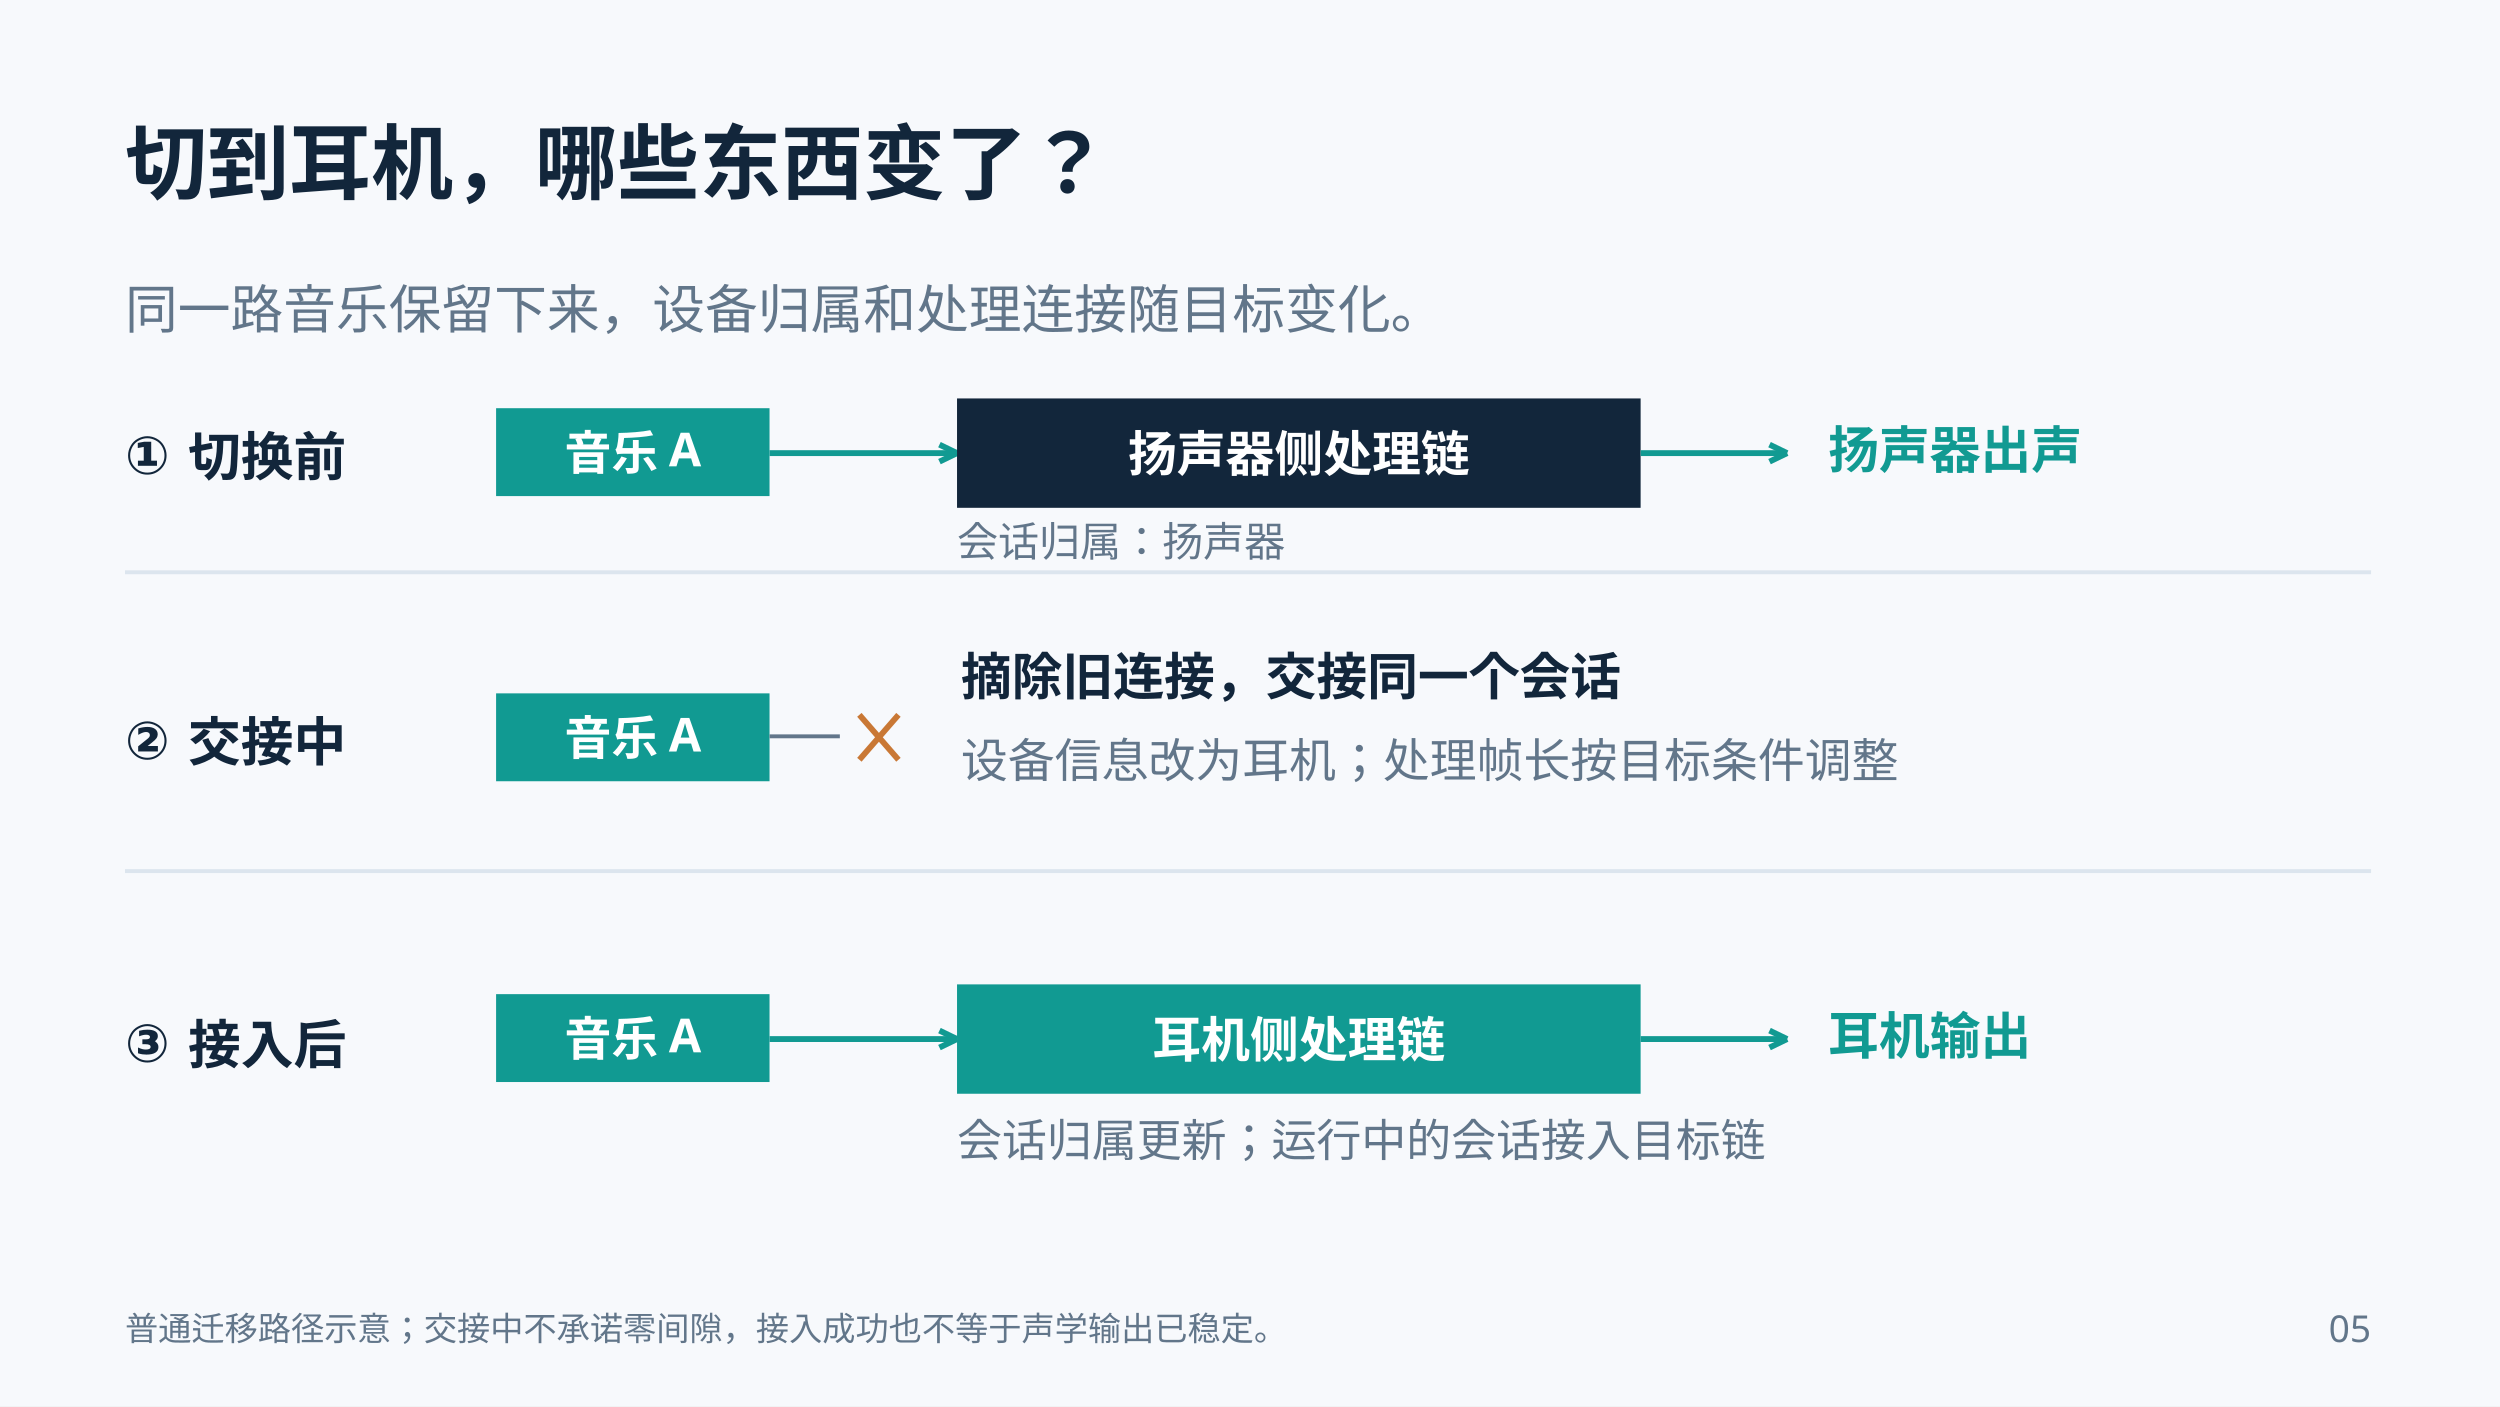
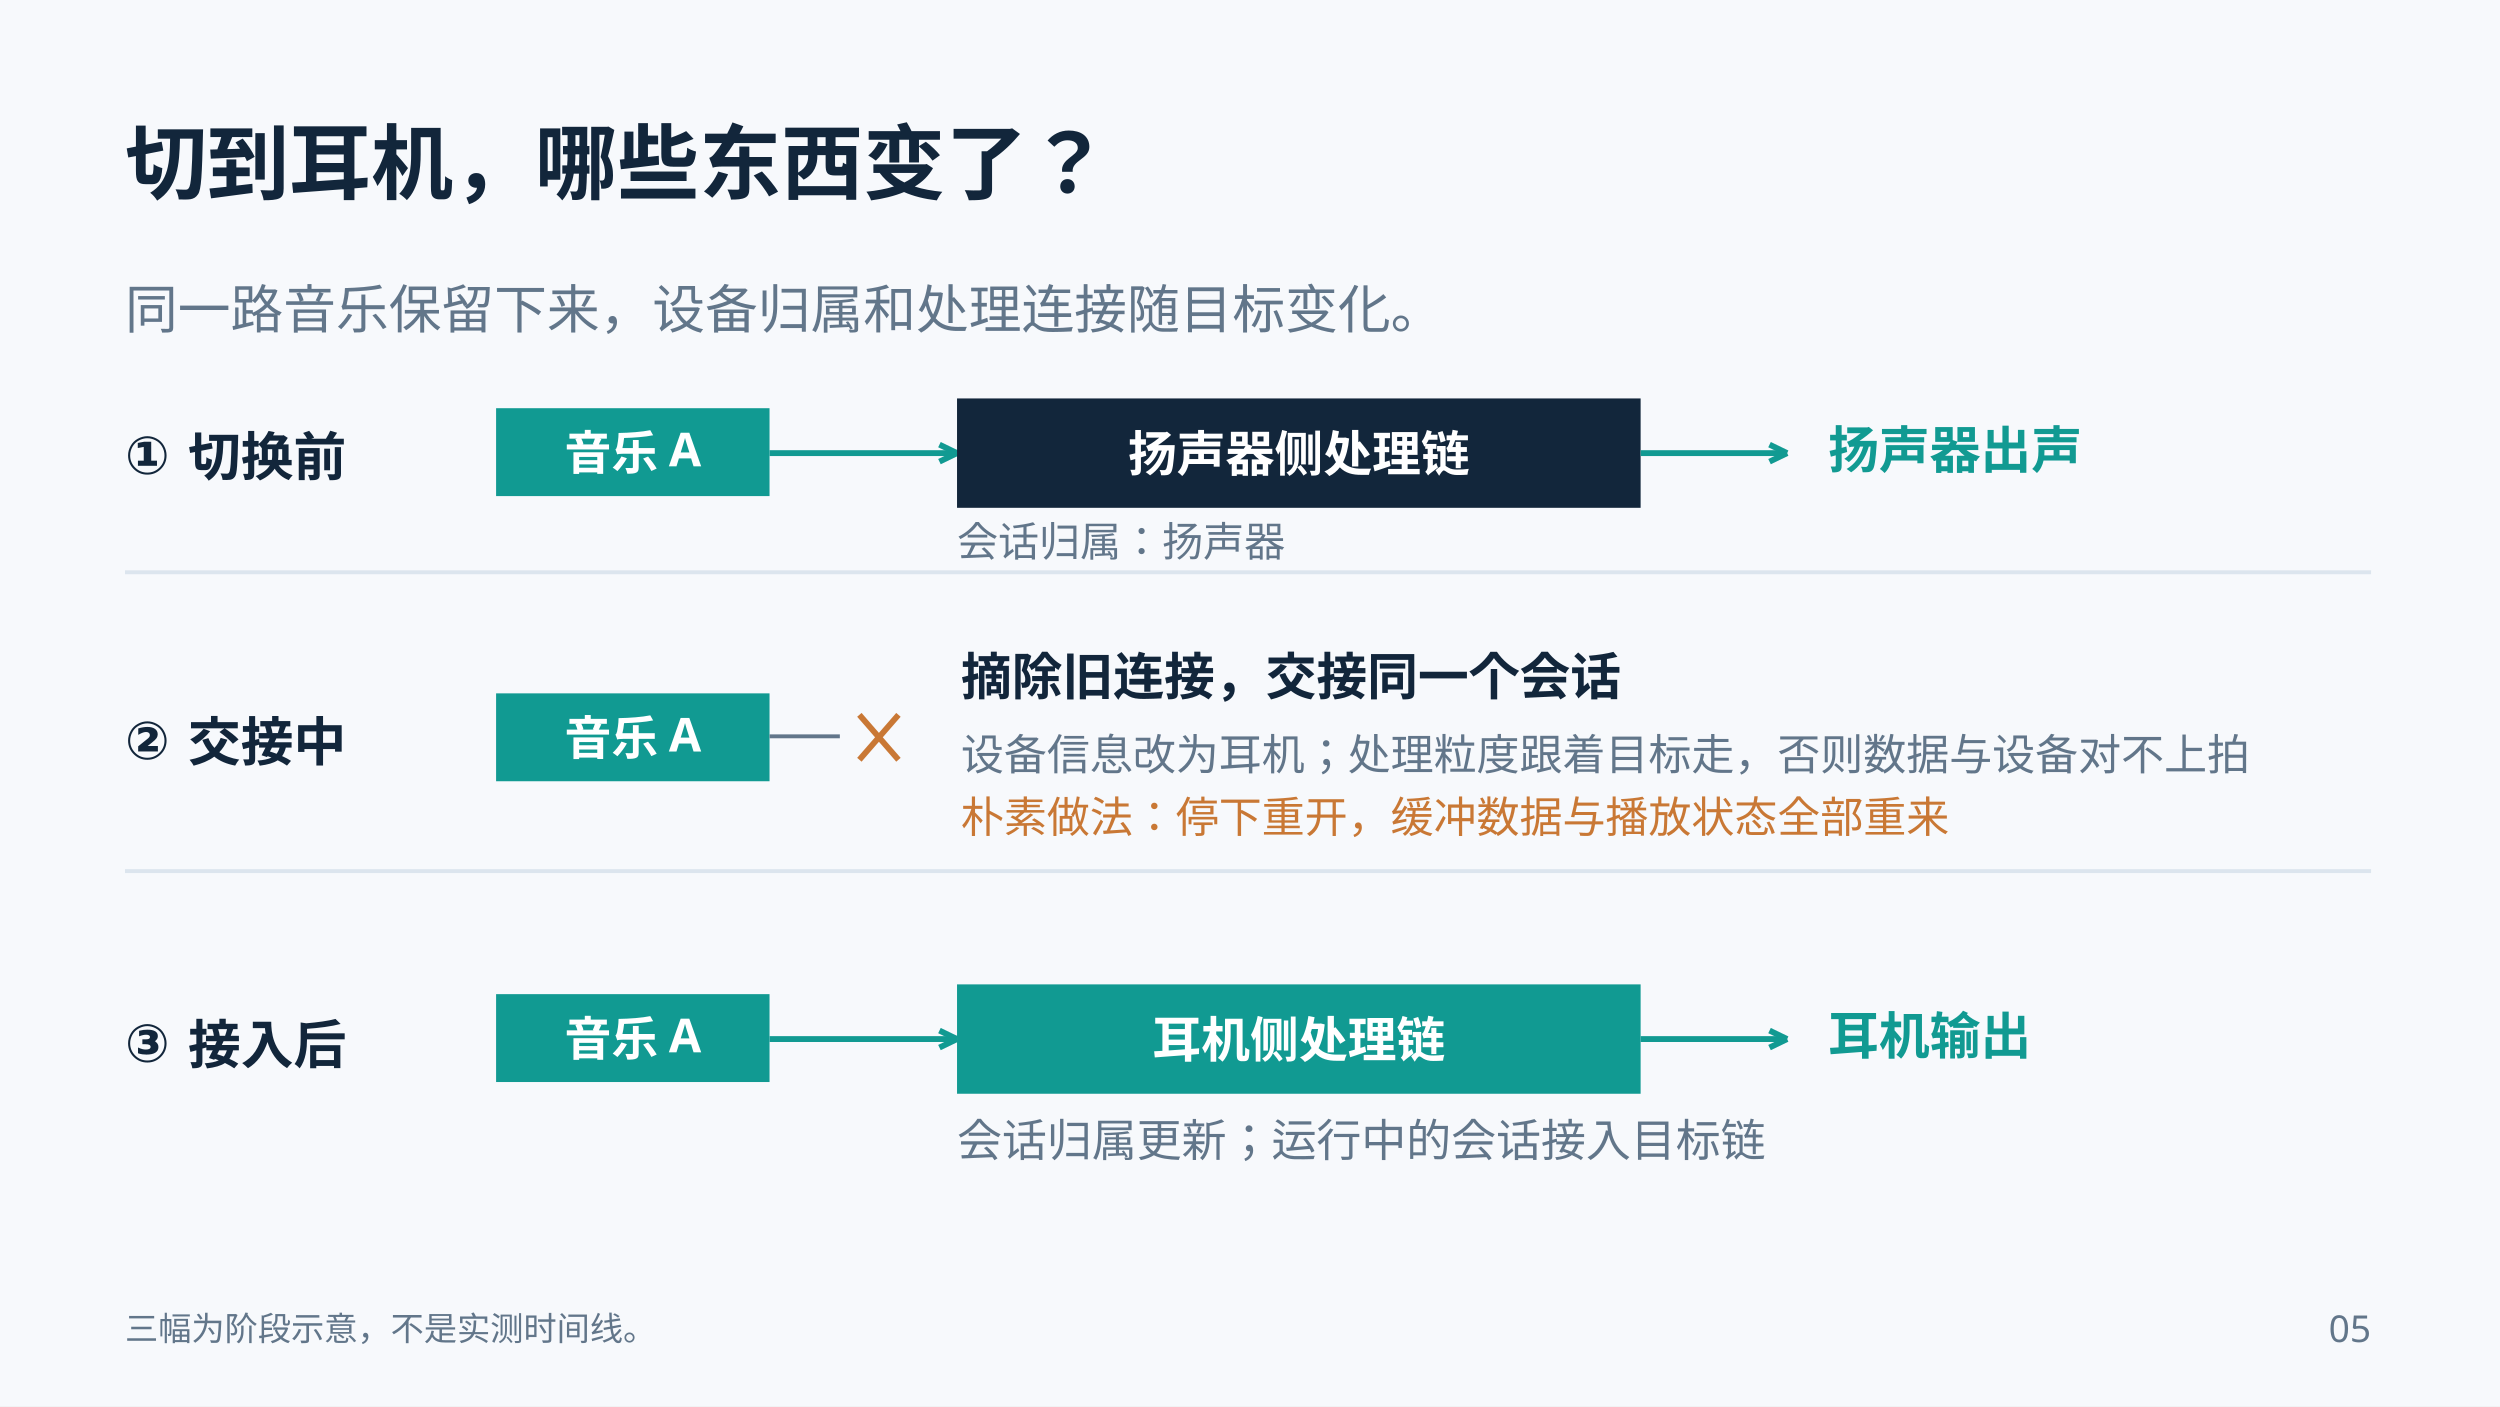
<svg xmlns="http://www.w3.org/2000/svg" width="1280" height="720" viewBox="0 0 1280 720">
  <rect width="1280" height="720" fill="#F7F9FC" />
  <rect x="64" y="48" width="1150" height="70" fill="none" stroke="none" stroke-width="0" />
  <text x="64" y="98.75" fill="#12263B" font-family="Microsoft YaHei, sans-serif" font-size="42" font-weight="700" text-anchor="start">切到耳机，哪些东西变了？</text>
  <rect x="64" y="138" width="1140" height="40" fill="none" stroke="none" stroke-width="0" />
  <text x="64" y="168.125" fill="#62768A" font-family="Microsoft YaHei, sans-serif" font-size="27" font-weight="400" text-anchor="start">同一路音乐保留下来，设备归属和处理连接随目标变化。</text>
  <line x1="64" y1="293" x2="1214" y2="293" stroke="#DCE5EE" stroke-width="2" />
  <line x1="64" y1="446" x2="1214" y2="446" stroke="#DCE5EE" stroke-width="2" />
  <rect x="64" y="214" width="170" height="37" fill="none" stroke="none" stroke-width="0" />
  <text x="64" y="242.625" fill="#12263B" font-family="Microsoft YaHei, sans-serif" font-size="27" font-weight="700" text-anchor="start">① 切换前</text>
  <rect x="254" y="209" width="140" height="45" fill="#119A92" stroke="none" stroke-width="0" />
  <rect x="266" y="215" width="116" height="33" fill="none" stroke="none" stroke-width="0" />
  <text x="324" y="240.5" fill="#FFFFFF" font-family="Microsoft YaHei, sans-serif" font-size="24" font-weight="700" text-anchor="middle">音乐 A</text>
  <line x1="394" y1="232" x2="490" y2="232" stroke="#119A92" stroke-width="3" />
  <line x1="480.996" y1="236.35" x2="490" y2="232" stroke="#119A92" stroke-width="3" />
  <line x1="480.996" y1="227.65" x2="490" y2="232" stroke="#119A92" stroke-width="3" />
  <rect x="490" y="204" width="350" height="56" fill="#12263B" stroke="none" stroke-width="0" />
  <rect x="502" y="210" width="326" height="44" fill="none" stroke="none" stroke-width="0" />
  <text x="665" y="241.375" fill="#FFFFFF" font-family="Microsoft YaHei, sans-serif" font-size="25" font-weight="700" text-anchor="middle">扬声器侧处理链</text>
  <line x1="840" y1="232" x2="915" y2="232" stroke="#119A92" stroke-width="3" />
  <line x1="905.996" y1="236.35" x2="915" y2="232" stroke="#119A92" stroke-width="3" />
  <line x1="905.996" y1="227.65" x2="915" y2="232" stroke="#119A92" stroke-width="3" />
  <rect x="936" y="209" width="250" height="42" fill="none" stroke="none" stroke-width="0" />
  <text x="936" y="239.75" fill="#119A92" font-family="Microsoft YaHei, sans-serif" font-size="26" font-weight="700" text-anchor="start">扬声器出声</text>
  <rect x="490" y="264" width="620" height="26" fill="none" stroke="none" stroke-width="0" />
  <text x="490" y="284.875" fill="#62768A" font-family="Microsoft YaHei, sans-serif" font-size="21" font-weight="400" text-anchor="start">会话归属：扬声器</text>
  <rect x="64" y="360" width="170" height="37" fill="none" stroke="none" stroke-width="0" />
  <text x="64" y="388.625" fill="#12263B" font-family="Microsoft YaHei, sans-serif" font-size="27" font-weight="700" text-anchor="start">② 交接中</text>
  <rect x="254" y="355" width="140" height="45" fill="#119A92" stroke="none" stroke-width="0" />
  <rect x="266" y="361" width="116" height="33" fill="none" stroke="none" stroke-width="0" />
  <text x="324" y="386.5" fill="#FFFFFF" font-family="Microsoft YaHei, sans-serif" font-size="24" font-weight="700" text-anchor="middle">音乐 A</text>
  <line x1="394" y1="377" x2="430" y2="377" stroke="#62768A" stroke-width="2" />
  <line x1="440" y1="366" x2="460" y2="389" stroke="#C97835" stroke-width="3" />
  <line x1="460" y1="366" x2="440" y2="389" stroke="#C97835" stroke-width="3" />
  <rect x="492" y="327" width="680" height="38" fill="none" stroke="none" stroke-width="0" />
  <text x="492" y="355.75" fill="#12263B" font-family="Microsoft YaHei, sans-serif" font-size="26" font-weight="700" text-anchor="start">摘除旧连接，交接同一个会话</text>
-   <rect x="492" y="373" width="700" height="32" fill="none" stroke="none" stroke-width="0" />
-   <text x="492" y="398" fill="#62768A" font-family="Microsoft YaHei, sans-serif" font-size="24" font-weight="400" text-anchor="start">设备信息改为耳机；处理帧长按目标条件调整</text>
+   <rect x="492" y="371" width="700" height="30" fill="none" stroke="none" stroke-width="0" />
+   <text x="492" y="394.25" fill="#62768A" font-family="Microsoft YaHei, sans-serif" font-size="22" font-weight="400" text-anchor="start">设备信息改为耳机；处理粒度跟着目标走，否则数据与设备对不上拍</text>
+   <rect x="492" y="403" width="700" height="30" fill="none" stroke="none" stroke-width="0" />
+   <text x="492" y="426.25" fill="#C97835" font-family="Microsoft YaHei, sans-serif" font-size="22" font-weight="400" text-anchor="start">朴素做法：停下重开，缓冲数据与播放状态全部重来</text>
  <rect x="64" y="515" width="170" height="37" fill="none" stroke="none" stroke-width="0" />
  <text x="64" y="543.625" fill="#12263B" font-family="Microsoft YaHei, sans-serif" font-size="27" font-weight="700" text-anchor="start">③ 接入后</text>
  <rect x="254" y="509" width="140" height="45" fill="#119A92" stroke="none" stroke-width="0" />
  <rect x="266" y="515" width="116" height="33" fill="none" stroke="none" stroke-width="0" />
  <text x="324" y="540.5" fill="#FFFFFF" font-family="Microsoft YaHei, sans-serif" font-size="24" font-weight="700" text-anchor="middle">音乐 A</text>
  <line x1="394" y1="532" x2="490" y2="532" stroke="#119A92" stroke-width="3" />
  <line x1="480.996" y1="536.35" x2="490" y2="532" stroke="#119A92" stroke-width="3" />
  <line x1="480.996" y1="527.65" x2="490" y2="532" stroke="#119A92" stroke-width="3" />
  <rect x="490" y="504" width="350" height="56" fill="#119A92" stroke="none" stroke-width="0" />
  <rect x="502" y="510" width="326" height="44" fill="none" stroke="none" stroke-width="0" />
  <text x="665" y="541.375" fill="#FFFFFF" font-family="Microsoft YaHei, sans-serif" font-size="25" font-weight="700" text-anchor="middle">耳机侧处理链</text>
  <line x1="840" y1="532" x2="915" y2="532" stroke="#119A92" stroke-width="3" />
  <line x1="905.996" y1="536.35" x2="915" y2="532" stroke="#119A92" stroke-width="3" />
  <line x1="905.996" y1="527.65" x2="915" y2="532" stroke="#119A92" stroke-width="3" />
  <rect x="936" y="509" width="250" height="42" fill="none" stroke="none" stroke-width="0" />
  <text x="936" y="539.75" fill="#119A92" font-family="Microsoft YaHei, sans-serif" font-size="26" font-weight="700" text-anchor="start">耳机输出</text>
  <rect x="490" y="568" width="650" height="31" fill="none" stroke="none" stroke-width="0" />
  <text x="490" y="592.125" fill="#62768A" font-family="Microsoft YaHei, sans-serif" font-size="23" font-weight="400" text-anchor="start">会话归属更新；运行中的会话接入目标链</text>
  <rect x="64" y="665" width="1070" height="30" fill="none" stroke="none" stroke-width="0" />
-   <text x="64" y="686.375" fill="#62768A" font-family="Microsoft YaHei, sans-serif" font-size="17" font-weight="400" text-anchor="start">普通迁移路径示意；交接中不承诺零间隙，接入成功也不等于声学输出已稳定。</text>
+   <text x="64" y="686.375" fill="#62768A" font-family="Microsoft YaHei, sans-serif" font-size="17" font-weight="400" text-anchor="start">三幅为阶段示意，不是实测时间线。</text>
  <rect x="1157" y="665" width="57" height="30" fill="none" stroke="none" stroke-width="0" />
  <text x="1214" y="687.125" fill="#62768A" font-family="Microsoft YaHei, sans-serif" font-size="19" font-weight="400" text-anchor="end">05</text>
</svg>
